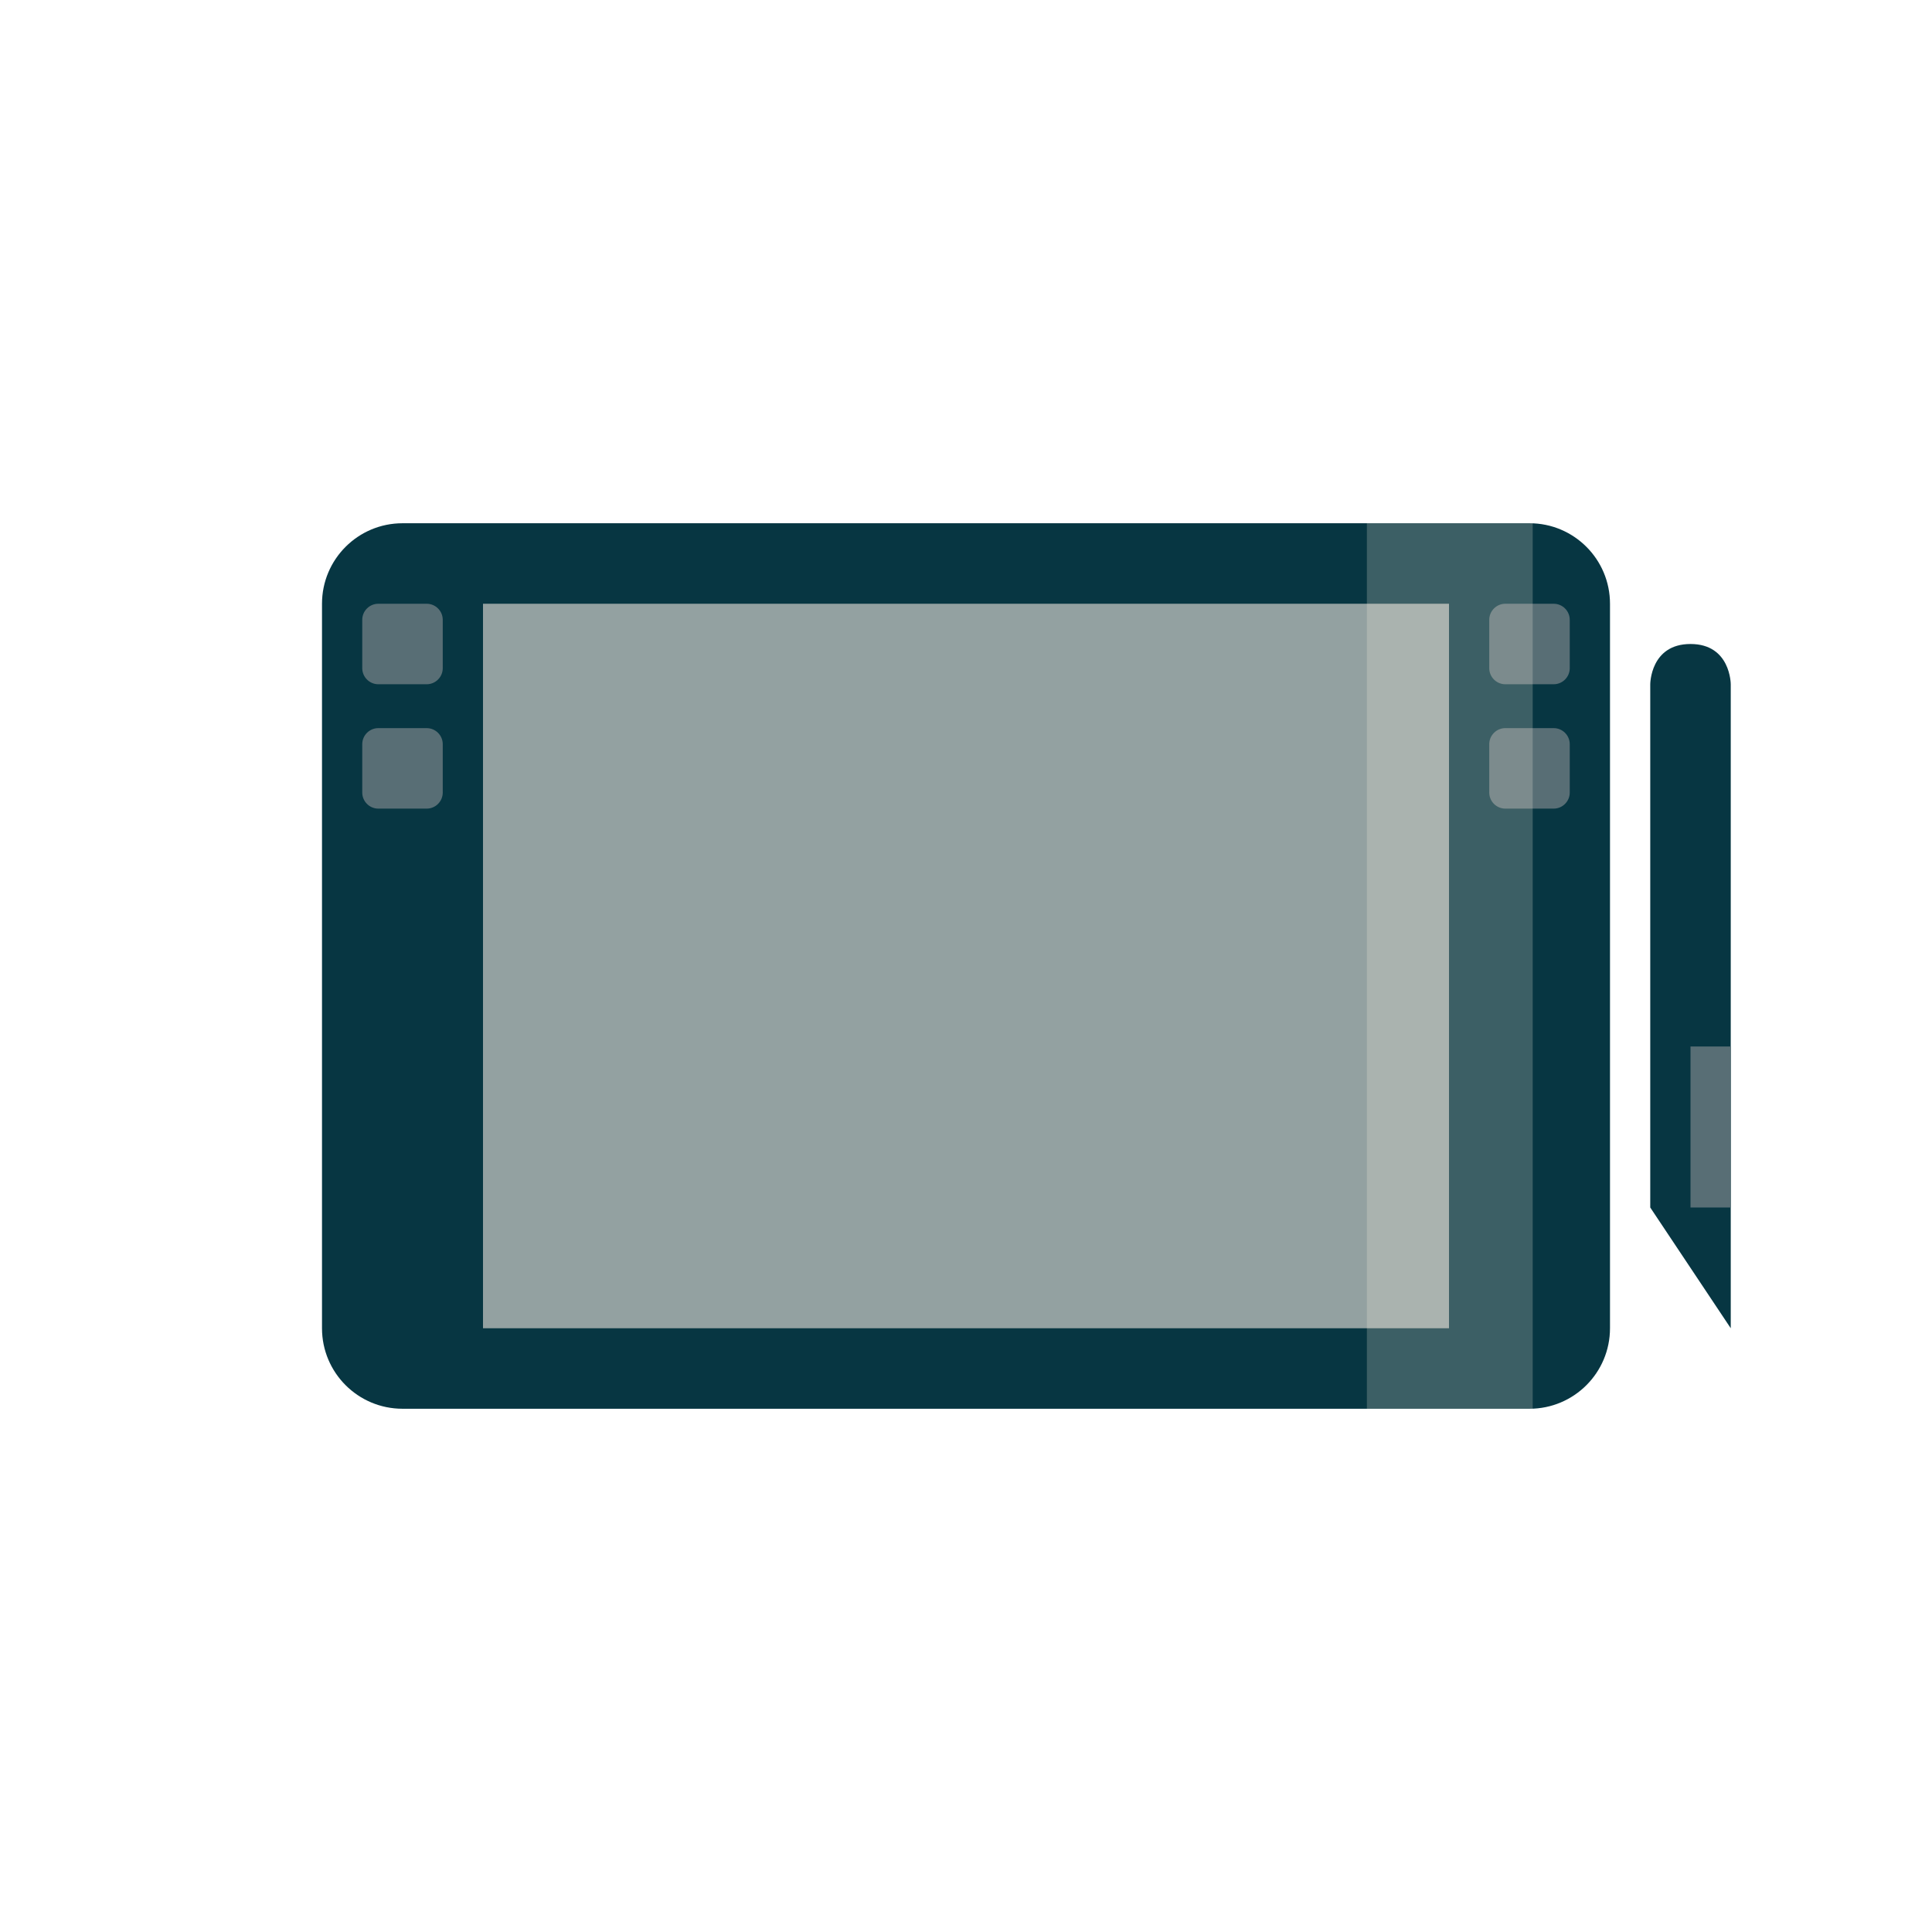
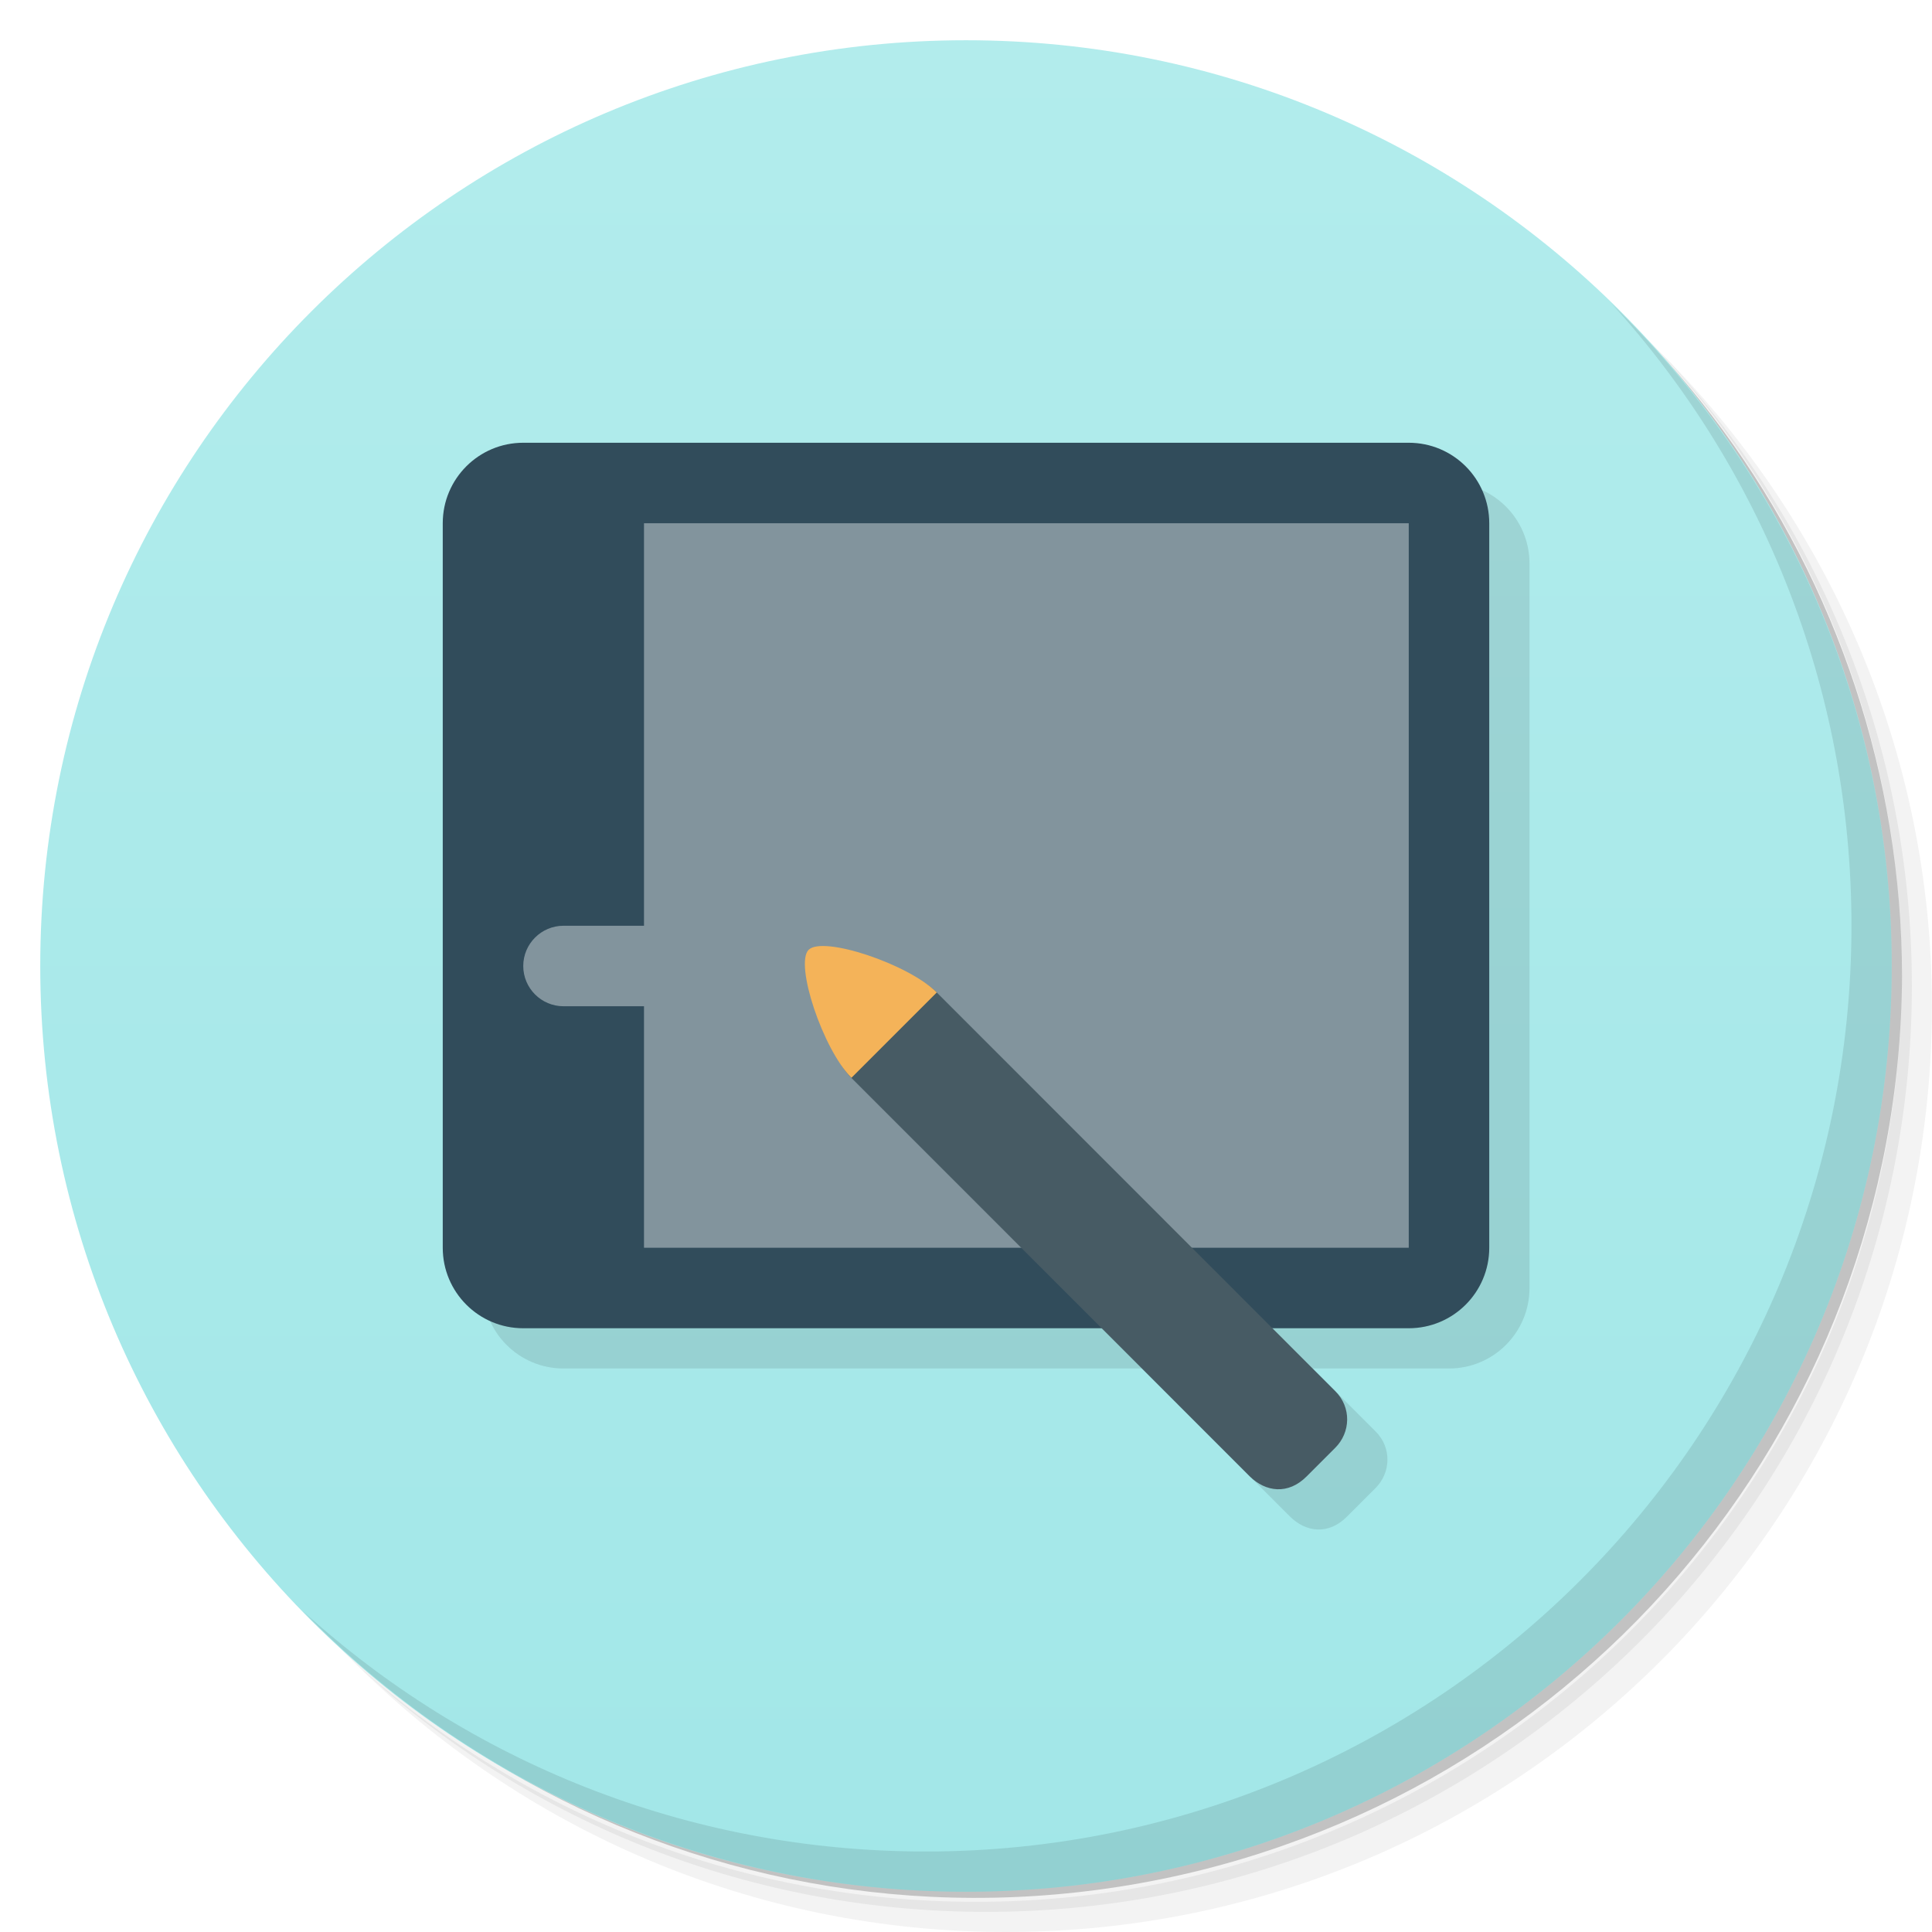
<svg xmlns="http://www.w3.org/2000/svg" viewBox="0 0 48 48">
-   <rect width="32" height="22" x="8" y="13" rx="2" style="fill:#073642;fill-opacity:1;stroke:none" />
-   <rect width="24" height="18" x="12" y="15" style="fill:#93a1a1;fill-opacity:1;stroke:none" />
-   <rect width="2" height="2" x="9" y="15" rx="0.4" style="fill:#586e75;fill-opacity:1;stroke:none" />
-   <rect width="2" height="2" x="9" y="18.09" rx="0.4" style="fill:#586e75;fill-opacity:1;stroke:none" />
-   <rect width="2" height="2" x="37" y="15" rx="0.4" style="fill:#586e75;fill-opacity:1;stroke:none" />
-   <rect width="2" height="2" x="37" y="18.09" rx="0.4" style="fill:#586e75;fill-opacity:1;stroke:none" />
-   <rect width="4.119" height="22" x="33.96" y="13" style="fill:#fdf6e3;fill-opacity:0.217;stroke:none" />
-   <path d="m 43 33 -2 -3 0 -13 c 0 0 0 -1 1 -1 1 0 1 1 1 1 l 0 13 z" style="fill:#073642;fill-opacity:1;stroke:none" />
-   <rect width="4" height="1" x="-30" y="42" transform="matrix(0,-1,1,0,0,0)" style="fill:#586e75;fill-opacity:1;stroke:none" />
+   <defs>
+     <linearGradient id="linearGradient3764" y1="47" x2="0" y2="1" gradientUnits="userSpaceOnUse">
+       <stop style="stop-color:#a2e7e8;stop-opacity:1" />
+       <stop offset="1" style="stop-color:#b2ecec;stop-opacity:1" />
+     </linearGradient>
+   </defs>
+   <g>
+     <path d="m 36.31 5 c 5.859 4.062 9.688 10.831 9.688 18.5 c 0 12.426 -10.07 22.5 -22.5 22.5 c -7.669 0 -14.438 -3.828 -18.5 -9.688 c 1.037 1.822 2.306 3.499 3.781 4.969 c 4.085 3.712 9.514 5.969 15.469 5.969 c 12.703 0 23 -10.298 23 -23 c 0 -5.954 -2.256 -11.384 -5.969 -15.469 c -1.469 -1.475 -3.147 -2.744 -4.969 -3.781 z m 4.969 3.781 c 3.854 4.113 6.219 9.637 6.219 15.719 c 0 12.703 -10.297 23 -23 23 c -6.081 0 -11.606 -2.364 -15.719 -6.219 c 4.16 4.144 9.883 6.719 16.219 6.719 c 12.703 0 23 -10.298 23 -23 c 0 -6.335 -2.575 -12.06 -6.719 -16.219 z" style="opacity:0.05" />
+     <path d="m 41.28 8.781 c 3.712 4.085 5.969 9.514 5.969 15.469 c 0 12.703 -10.297 23 -23 23 c -5.954 0 -11.384 -2.256 -15.469 -5.969 c 4.113 3.854 9.637 6.219 15.719 6.219 c 12.703 0 23 -10.298 23 -23 c 0 -6.081 -2.364 -11.606 -6.219 -15.719 z" style="opacity:0.1" />
+     <path d="m 31.25 2.375 c 8.615 3.154 14.75 11.417 14.75 21.13 c 0 12.426 -10.07 22.5 -22.5 22.5 c -9.708 0 -17.971 -6.135 -21.12 -14.75 a 23 23 0 0 0 44.875 -7 a 23 23 0 0 0 -16 -21.875 z" style="opacity:0.2" />
+   </g>
+   <g>
+     <path d="m 24 1 c 12.703 0 23 10.297 23 23 c 0 12.703 -10.297 23 -23 23 -12.703 0 -23 -10.297 -23 -23 0 -12.703 10.297 -23 23 -23 z" style="fill:url(#linearGradient3764);fill-opacity:1" />
+   </g>
+   <g>
+     <g>
+       <g transform="translate(1,1)">
+         <g style="opacity:0.1">
+           <g>
+             <path d="m 14 12 c -1.105 0 -2 0.895 -2 2 l 0 18 c 0 1.105 0.895 2 2 2 l 14.371 0 l 3.68 3.68 c 0.391 0.387 0.953 0.465 1.414 0 l 0.707 -0.707 c 0.387 -0.383 0.41 -1.01 0 -1.414 l -1.559 -1.559 l 3.387 0 c 1.105 0 2 -0.895 2 -2 l 0 -18 c 0 -1.105 -0.895 -2 -2 -2 l -22 0 z" transform="translate(-1,-1)" />
+           </g>
+         </g>
+       </g>
+     </g>
+   </g>
+   <g>
+     <g>
+       <g>
+         <path d="m 13 11 22 0 c 1.105 0 2 0.895 2 2 l 0 18 c 0 1.105 -0.895 2 -2 2 l -22 0 c -1.105 0 -2 -0.895 -2 -2 l 0 -18 c 0 -1.105 0.895 -2 2 -2 m 0 0" style="fill:#314c5b;fill-opacity:1;stroke:none;fill-rule:nonzero" />
+         <path d="m 16 13 19 0 0 18 -19 0 m 0 -18" style="fill:#82949d;fill-opacity:1;stroke:none;fill-rule:nonzero" />
+         <path d="m 14 23 3 0 c 0.551 0 1 0.449 1 1 0 0.551 -0.449 1 -1 1 l -3 0 c -0.551 0 -1 -0.449 -1 -1 0 -0.551 0.449 -1 1 -1 m 0 0" style="fill:#82949d;fill-opacity:1;stroke:none;fill-rule:nonzero" />
+         <path d="m 31.05 36.68 c 0.391 0.387 0.953 0.465 1.414 0 l 0.707 -0.707 c 0.387 -0.383 0.41 -1.01 0 -1.414 l -9.898 -9.902 c -0.707 -0.707 -2.121 -0.707 -2.477 -0.352 -0.352 0.352 -0.352 1.766 0.355 2.473 m 9.898 9.902" style="fill:#475b64;fill-opacity:1;stroke:none;fill-rule:nonzero" />
+         <path d="m 20.09,23.598 c -0.352,0.352 0.355,2.473 1.063,3.18 l 2.121,-2.121 C 22.567,23.95 20.446,23.243 20.09,23.598 m 0,0" style="fill:#f4b359;fill-opacity:1;stroke:none;fill-rule:nonzero" />
+       </g>
+     </g>
+   </g>
+   <g>
+     <path d="m 40.03 7.531 c 3.712 4.084 5.969 9.514 5.969 15.469 0 12.703 -10.297 23 -23 23 c -5.954 0 -11.384 -2.256 -15.469 -5.969 4.178 4.291 10.01 6.969 16.469 6.969 c 12.703 0 23 -10.298 23 -23 0 -6.462 -2.677 -12.291 -6.969 -16.469 z" style="opacity:0.1" />
+   </g>
</svg>
